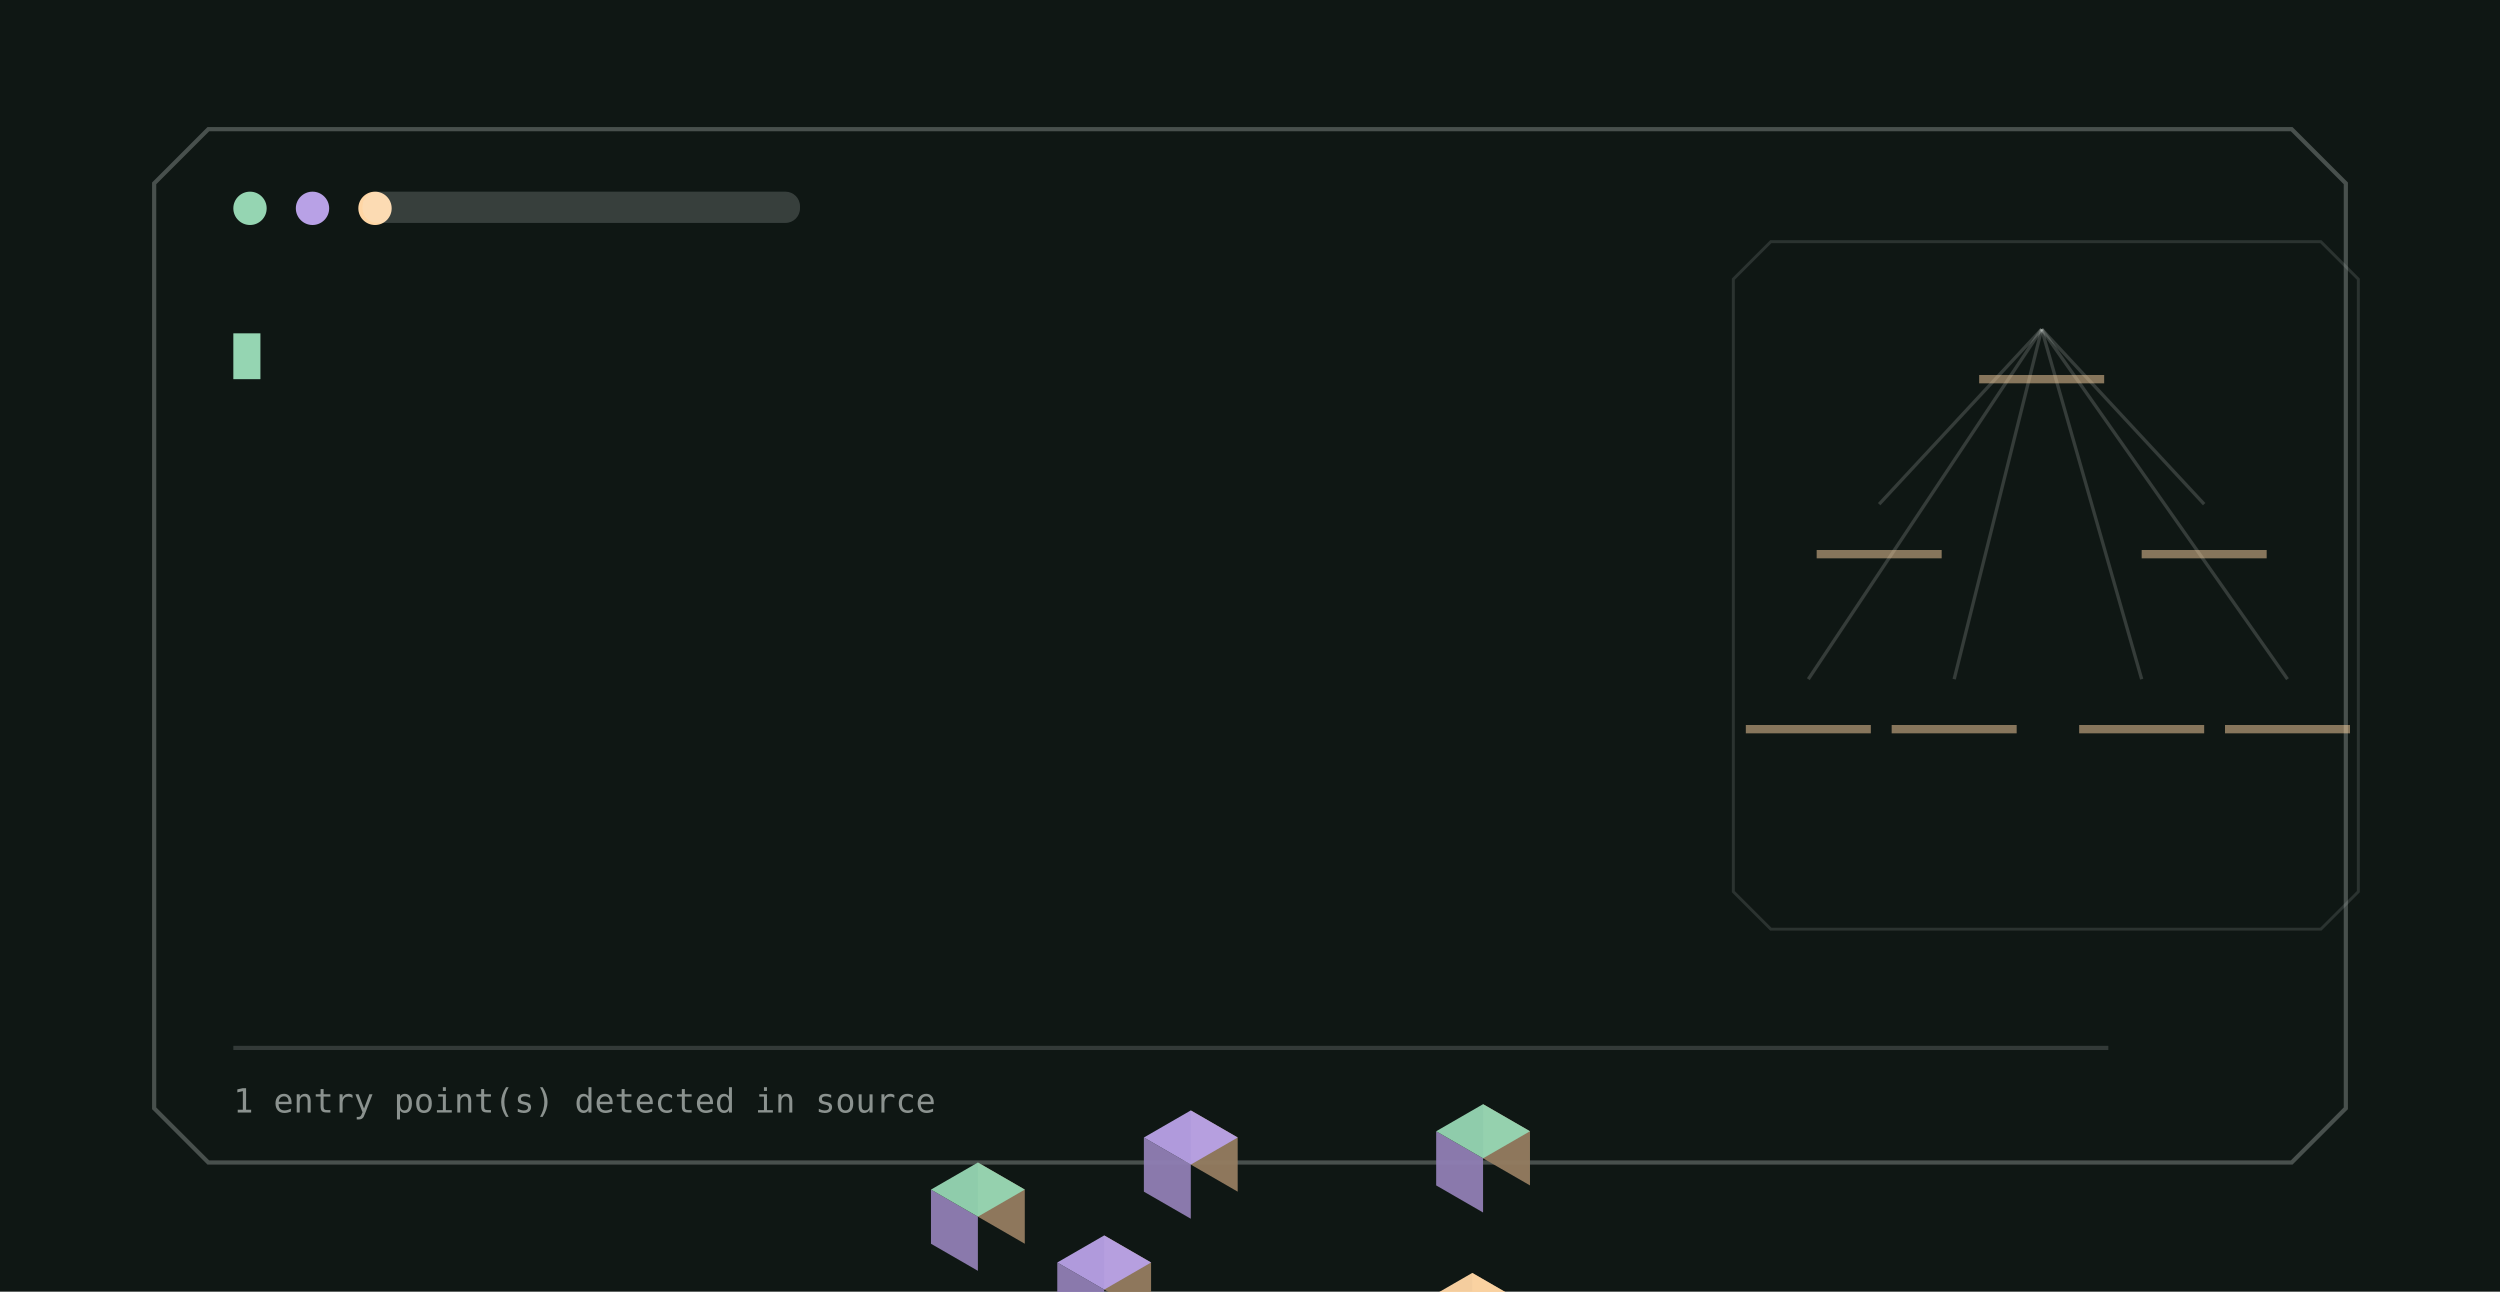
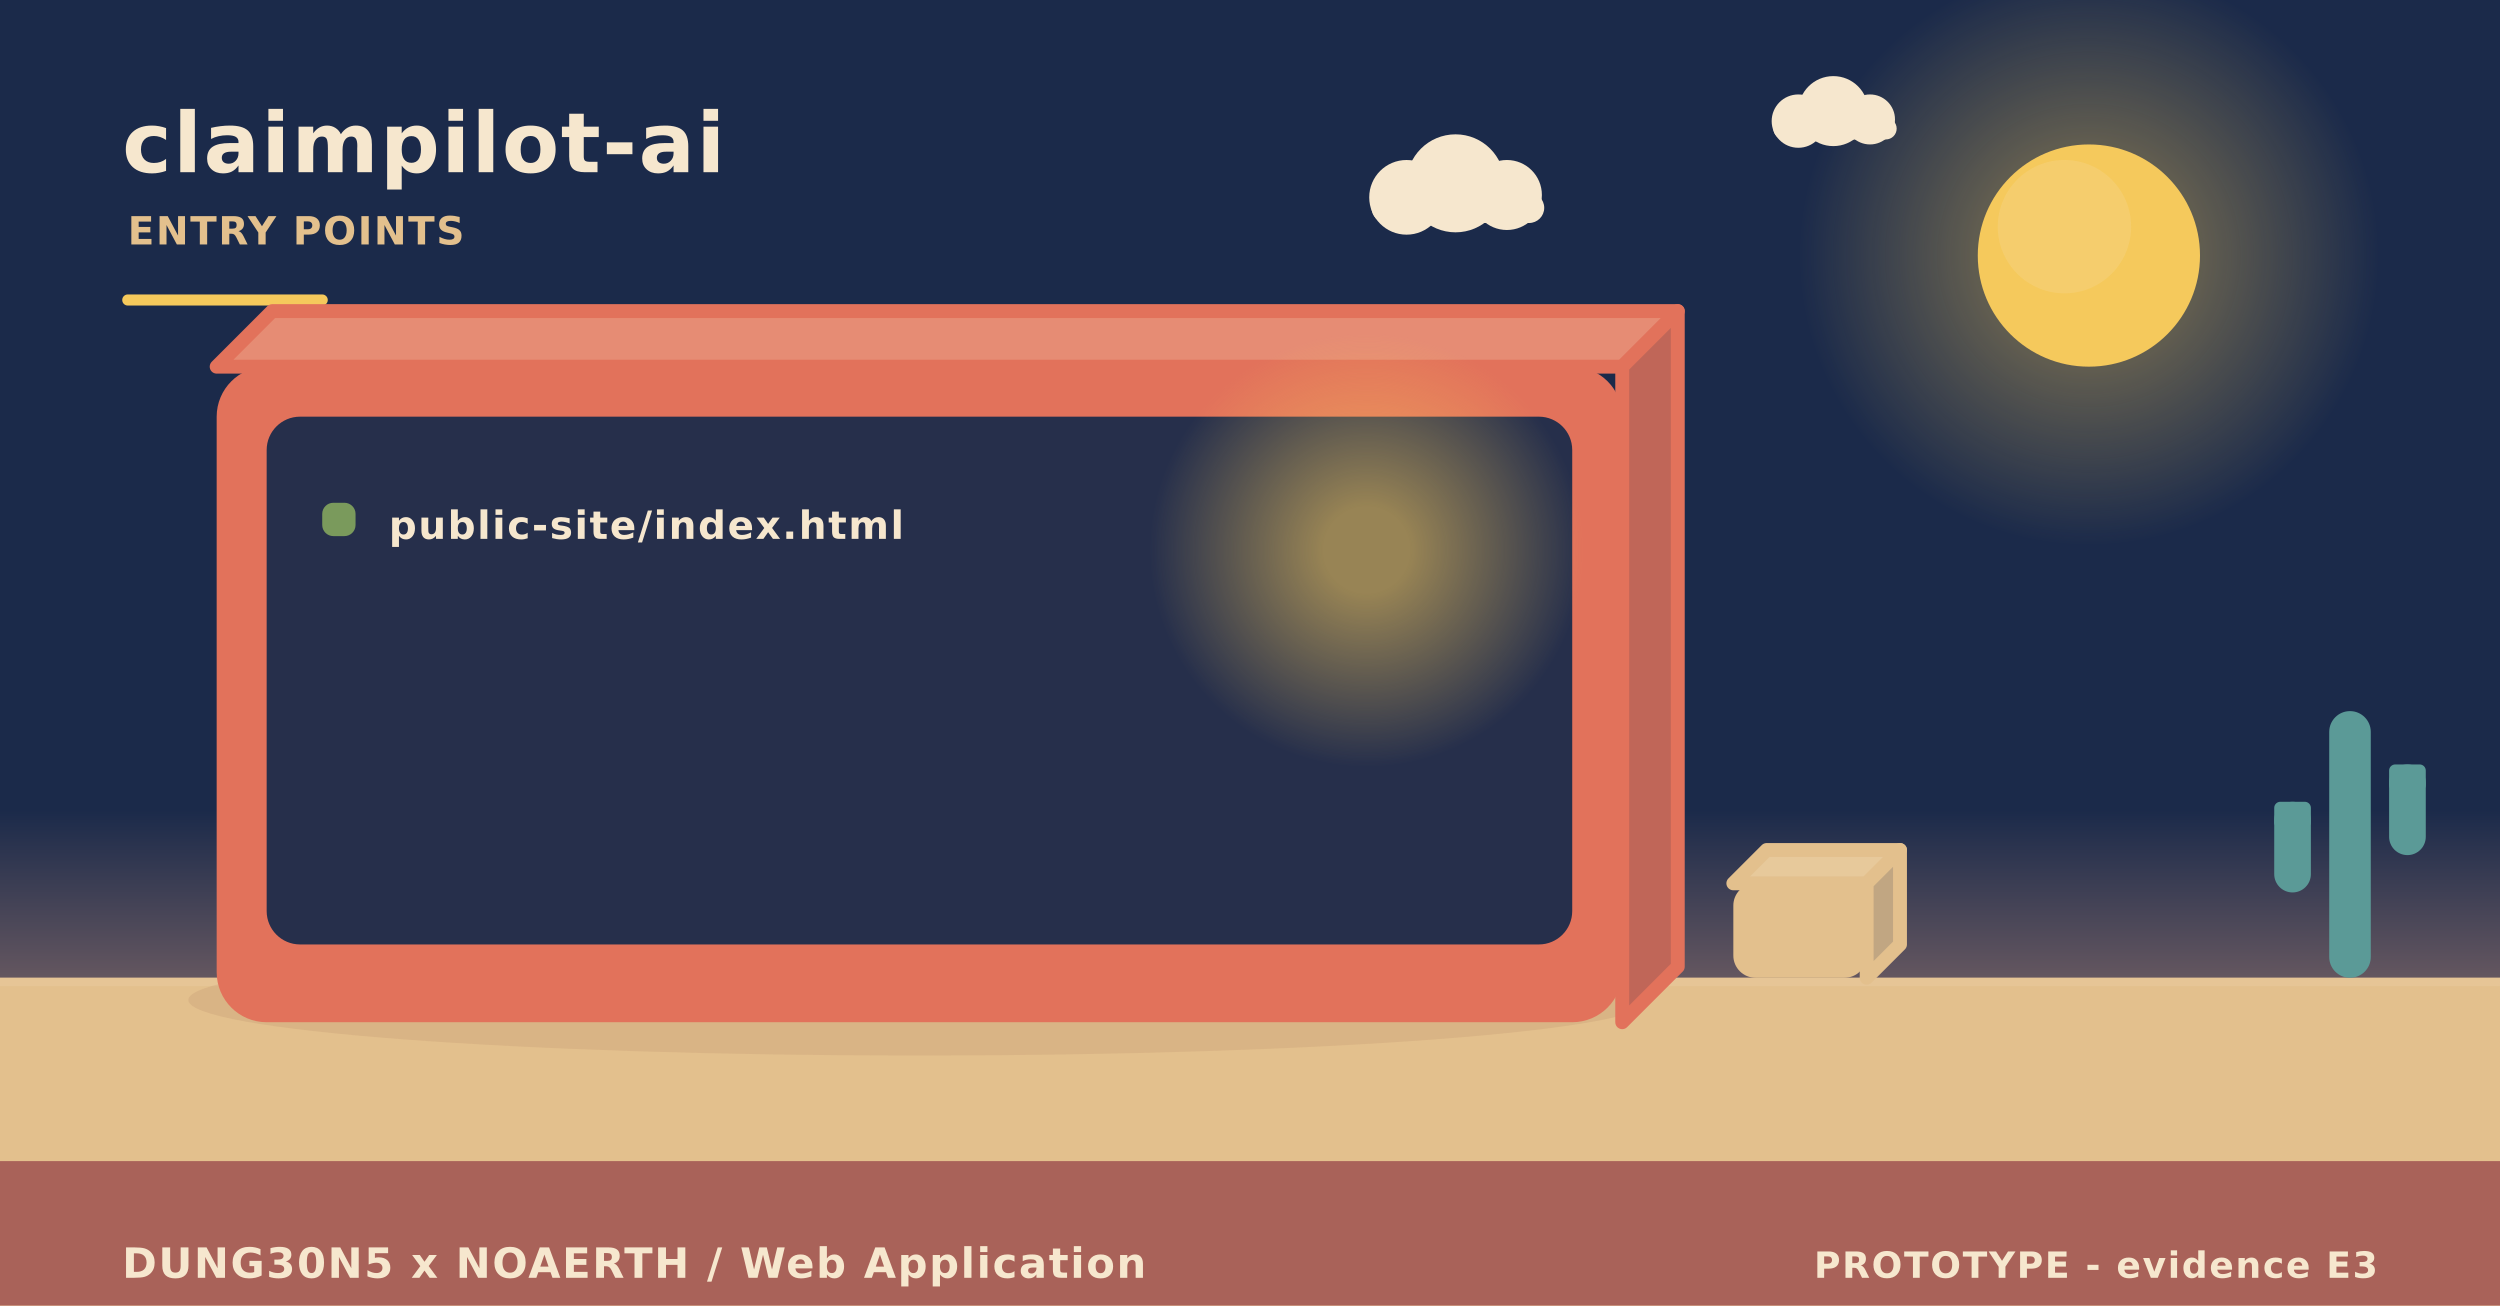
- <svg xmlns="http://www.w3.org/2000/svg" viewBox="0 0 1200 620" width="1200" height="620" role="img" aria-label="claimpilot-ai command surface">
-   <rect width="1200" height="620" fill="#0f1714" />
-   <defs>
-     <linearGradient id="gt" x1="0" y1="0" x2="1" y2="1">
-       <stop offset="0%" stop-color="#95d5b2" />
-       <stop offset="100%" stop-color="#b8a1e6" />
-     </linearGradient>
-   </defs>
-   <path d="M100.00,62.00 H1100.00 L1126.00,88.00 V532.00 L1100.00,558.00 H100.00 L74.00,532.00 V88.00 Z" fill="none" stroke="rgba(240,248,244,0.300)" stroke-width="2.00" opacity="0.85" />
-   <circle cx="120.00" cy="100.00" r="8.00" fill="#95d5b2" opacity="1.00" />
-   <circle cx="150.00" cy="100.00" r="8.00" fill="#b8a1e6" opacity="1.00" />
-   <circle cx="180.00" cy="100.00" r="8.00" fill="#ffd6a5" opacity="1.00" />
-   <rect x="174.00" y="92.00" width="210.00" height="15.00" rx="7.00" fill="rgba(240,248,244,0.180)" opacity="1.00" />
-   <text x="112" y="148" font-family="ui-monospace,SFMono-Regular,Menlo,monospace" font-size="21" fill="rgba(240,248,244,0.800)" opacity="0">public-site/index.html<animate attributeName="opacity" values="0;1;1;0" dur="1.5s" begin="0.0s" repeatCount="indefinite" />
-   </text>
-   <rect x="112" y="160" width="13" height="22" fill="#95d5b2">
-     <animate attributeName="opacity" values="1;0;1" dur="1.05s" begin="0s" repeatCount="indefinite" />
-   </rect>
-   <path d="M850.00,116.00 H1114.00 L1132.00,134.00 V428.00 L1114.00,446.00 H850.00 L832.00,428.00 V134.00 Z" fill="none" stroke="rgba(240,248,244,0.180)" stroke-width="1.40" opacity="0.70" />
-   <line x1="980.00" y1="158.00" x2="902.00" y2="242.00" stroke="rgba(240,248,244,0.300)" stroke-width="1.60" opacity="0.55" />
-   <line x1="980.00" y1="158.00" x2="1058.00" y2="242.00" stroke="rgba(240,248,244,0.300)" stroke-width="1.60" opacity="0.55" />
-   <line x1="980.00" y1="158.00" x2="868.00" y2="326.00" stroke="rgba(240,248,244,0.300)" stroke-width="1.60" opacity="0.55" />
-   <line x1="980.00" y1="158.00" x2="938.00" y2="326.00" stroke="rgba(240,248,244,0.300)" stroke-width="1.60" opacity="0.55" />
-   <line x1="980.00" y1="158.00" x2="1028.00" y2="326.00" stroke="rgba(240,248,244,0.300)" stroke-width="1.60" opacity="0.55" />
-   <line x1="980.00" y1="158.00" x2="1098.00" y2="326.00" stroke="rgba(240,248,244,0.300)" stroke-width="1.60" opacity="0.55" />
-   <polygon points="711.87,556.00 734.39,569.00 734.39,543.00 711.87,530.00" fill="#947c60" opacity="0.95" />
-   <polygon points="689.36,569.00 711.87,582.00 711.87,556.00 689.36,543.00" fill="#907eb3" opacity="0.95" />
-   <polygon points="711.87,530.00 734.39,543.00 711.87,556.00 689.36,543.00" fill="#95d5b2" opacity="0.95" />
+ <svg xmlns="http://www.w3.org/2000/svg" width="900" height="470" viewBox="0 0 900 470" role="img" aria-label="claimpilot-ai - how it is operated">
+   <linearGradient id="skyt" x1="0" y1="0" x2="0" y2="1">
+     <stop offset="0" stop-color="#1b2a4a" />
+     <stop offset="0.62" stop-color="#1b2a4a" />
+     <stop offset="1" stop-color="#f3ad8a" />
+   </linearGradient>
+   <rect width="900" height="470" fill="url(#skyt)" />
+   <radialGradient id="sunt">
+     <stop offset="0.35" stop-color="#f5c95c" stop-opacity="0.34" />
+     <stop offset="1" stop-color="#f5c95c" stop-opacity="0" />
+   </radialGradient>
+   <circle cx="752" cy="92" r="104" fill="url(#sunt)" />
+   <circle cx="752" cy="92" r="40" fill="#f5c95c" />
+   <circle cx="743.2" cy="81.6" r="24" fill="#f5d27e" opacity="0.5" />
  <g>
-     <rect x="950.00" y="180.00" width="60.00" height="4.00" rx="0.00" fill="rgba(255,214,165,0.500)" opacity="1.00" />
-     <animate attributeName="opacity" values="0.25;1.0;0.25" dur="9.5s" begin="0.0s" repeatCount="indefinite" />
+     <circle cx="524" cy="66" r="17.64" fill="#f6e7ce" />
+     <circle cx="506.36" cy="71.04" r="13.44" fill="#f6e7ce" />
+     <circle cx="542.48" cy="70.2" r="12.6" fill="#f6e7ce" />
+     <rect x="493.76" y="69.36" width="62.16" height="10.92" rx="5.46" fill="#f6e7ce" />
+     <animateTransform attributeName="transform" type="translate" values="0 0;24 0;0 0" dur="36s" begin="0s" repeatCount="indefinite" />
  </g>
-   <polygon points="571.58,559.00 594.09,572.00 594.09,546.00 571.58,533.00" fill="#947c60" opacity="0.95" />
-   <polygon points="549.06,572.00 571.58,585.00 571.58,559.00 549.06,546.00" fill="#907eb3" opacity="0.95" />
-   <polygon points="571.58,533.00 594.09,546.00 571.58,559.00 549.06,546.00" fill="#b8a1e6" opacity="0.95" />
  <g>
-     <rect x="872.00" y="264.00" width="60.00" height="4.00" rx="0.00" fill="rgba(255,214,165,0.500)" opacity="1.00" />
-     <animate attributeName="opacity" values="0.25;1.0;0.25" dur="9.5s" begin="0.4s" repeatCount="indefinite" />
+     <circle cx="660" cy="40" r="12.6" fill="#f6e7ce" />
+     <circle cx="647.4" cy="43.6" r="9.6" fill="#f6e7ce" />
+     <circle cx="673.2" cy="43" r="9" fill="#f6e7ce" />
+     <rect x="638.4" y="42.4" width="44.4" height="7.8" rx="3.9" fill="#f6e7ce" />
+     <animateTransform attributeName="transform" type="translate" values="0 0;-18 0;0 0" dur="46s" begin="3s" repeatCount="indefinite" />
  </g>
-   <polygon points="706.68,637.00 729.19,650.00 729.19,624.00 706.68,611.00" fill="#947c60" opacity="0.95" />
-   <polygon points="684.16,650.00 706.68,663.00 706.68,637.00 684.16,624.00" fill="#907eb3" opacity="0.95" />
-   <polygon points="706.68,611.00 729.19,624.00 706.68,637.00 684.16,624.00" fill="#ffd6a5" opacity="0.95" />
+   <rect x="0" y="352" width="900" height="118" fill="#e3c08d" />
+   <rect x="0" y="352" width="900" height="3" fill="#e6c596" />
+   <text x="44" y="62" font-family="Verdana,DejaVu Sans,sans-serif" font-size="30" font-weight="700" letter-spacing="0.6" fill="#f6e7ce" text-anchor="start">claimpilot-ai</text>
+   <text x="46" y="88" font-family="Verdana,DejaVu Sans,sans-serif" font-size="14" font-weight="700" letter-spacing="0.6" fill="#e3c08d" text-anchor="start">ENTRY POINTS</text>
+   <rect x="44" y="106" width="74" height="4" rx="2" fill="#f5c95c" />
+   <ellipse cx="331" cy="360" rx="263.2" ry="20" fill="rgba(138,90,68,0.11)" />
+   <path d="M78,132 L584,132 L604,112 L98,112 Z" fill="#e68c74" stroke="#e2725b" stroke-width="5" stroke-linejoin="round" />
+   <path d="M584,132 L604,112 L604,348 L584,368 Z" fill="#c06658" stroke="#e2725b" stroke-width="5" stroke-linejoin="round" />
+   <rect x="78" y="132" width="506" height="236" rx="18" fill="#e2725b" />
+   <rect x="96" y="150" width="470" height="190" rx="12" fill="#1b2a4a" opacity="0.94" />
+   <radialGradient id="lamp73401">
+     <stop offset="0.2" stop-color="#f5c95c" stop-opacity="0.55" />
+     <stop offset="1" stop-color="#f5c95c" stop-opacity="0" />
+   </radialGradient>
+   <circle cx="492" cy="198" r="78" fill="url(#lamp73401)" />
+   <rect x="116" y="181" width="12" height="12" rx="4" fill="#7a9a5c" />
  <g>
-     <rect x="1028.00" y="264.00" width="60.00" height="4.00" rx="0.00" fill="rgba(255,214,165,0.500)" opacity="1.00" />
-     <animate attributeName="opacity" values="0.25;1.0;0.25" dur="9.5s" begin="0.8s" repeatCount="indefinite" />
+     <text x="140" y="194" font-family="Verdana,DejaVu Sans,sans-serif" font-size="14" font-weight="700" letter-spacing="0.6" fill="#f6e7ce" text-anchor="start">public-site/index.html</text>
+     <animateTransform attributeName="transform" type="translate" values="0 10;0 0" dur="0.7s" begin="0.4s" fill="freeze" />
  </g>
-   <polygon points="469.39,584.00 491.90,597.00 491.90,571.00 469.39,558.00" fill="#947c60" opacity="0.95" />
-   <polygon points="446.87,597.00 469.39,610.00 469.39,584.00 446.87,571.00" fill="#907eb3" opacity="0.95" />
-   <polygon points="469.39,558.00 491.90,571.00 469.39,584.00 446.87,571.00" fill="#95d5b2" opacity="0.95" />
-   <g>
-     <rect x="838.00" y="348.00" width="60.00" height="4.00" rx="0.00" fill="rgba(255,214,165,0.500)" opacity="1.00" />
-     <animate attributeName="opacity" values="0.25;1.0;0.25" dur="9.5s" begin="1.2s" repeatCount="indefinite" />
-   </g>
-   <polygon points="530.01,619.00 552.52,632.00 552.52,606.00 530.01,593.00" fill="#947c60" opacity="0.95" />
-   <polygon points="507.49,632.00 530.01,645.00 530.01,619.00 507.49,606.00" fill="#907eb3" opacity="0.95" />
-   <polygon points="530.01,593.00 552.52,606.00 530.01,619.00 507.49,606.00" fill="#b8a1e6" opacity="0.95" />
-   <g>
-     <rect x="908.00" y="348.00" width="60.00" height="4.00" rx="0.00" fill="rgba(255,214,165,0.500)" opacity="1.00" />
-     <animate attributeName="opacity" values="0.25;1.0;0.25" dur="9.5s" begin="1.6s" repeatCount="indefinite" />
-   </g>
-   <polygon points="607.95,664.00 630.47,677.00 630.47,651.00 607.95,638.00" fill="#947c60" opacity="0.95" />
-   <polygon points="585.43,677.00 607.95,690.00 607.95,664.00 585.43,651.00" fill="#907eb3" opacity="0.95" />
-   <polygon points="607.95,638.00 630.47,651.00 607.95,664.00 585.43,651.00" fill="#ffd6a5" opacity="0.95" />
-   <g>
-     <rect x="998.00" y="348.00" width="60.00" height="4.00" rx="0.00" fill="rgba(255,214,165,0.500)" opacity="1.00" />
-     <animate attributeName="opacity" values="0.25;1.0;0.25" dur="9.5s" begin="2.0s" repeatCount="indefinite" />
-   </g>
-   <polygon points="668.57,699.00 691.09,712.00 691.09,686.00 668.57,673.00" fill="#947c60" opacity="0.95" />
-   <polygon points="646.05,712.00 668.57,725.00 668.57,699.00 646.05,686.00" fill="#907eb3" opacity="0.95" />
-   <polygon points="668.57,673.00 691.09,686.00 668.57,699.00 646.05,686.00" fill="#95d5b2" opacity="0.95" />
-   <g>
-     <rect x="1068.00" y="348.00" width="60.00" height="4.00" rx="0.00" fill="rgba(255,214,165,0.500)" opacity="1.00" />
-     <animate attributeName="opacity" values="0.25;1.0;0.25" dur="9.5s" begin="2.4s" repeatCount="indefinite" />
-   </g>
-   <rect x="112.00" y="502.00" width="900.00" height="2.00" rx="0.00" fill="rgba(240,248,244,0.160)" opacity="1.00" />
-   <text x="112" y="534" font-family="ui-monospace,Menlo,monospace" font-size="16" fill="rgba(240,248,244,0.550)">1 entry point(s) detected in source</text>
+   <path d="M624,318 L672,318 L684,306 L636,306 Z" fill="#e7c99b" stroke="#e3c08d" stroke-width="5" stroke-linejoin="round" />
+   <path d="M672,318 L684,306 L684,340 L672,352 Z" fill="#c1a682" stroke="#e3c08d" stroke-width="5" stroke-linejoin="round" />
+   <rect x="624" y="318" width="48" height="34" rx="8" fill="#e3c08d" />
+   <rect x="838.52" y="256" width="14.96" height="96" rx="7.48" fill="#5b9a97" />
+   <rect x="818.72" y="288.64" width="13.2" height="32.64" rx="6.6" fill="#5b9a97" />
+   <rect x="818.72" y="288.64" width="13.2" height="9.6" rx="2.2" fill="#5b9a97" />
+   <rect x="860.08" y="275.2" width="13.2" height="32.64" rx="6.6" fill="#5b9a97" />
+   <rect x="860.08" y="275.2" width="13.2" height="9.6" rx="2.2" fill="#5b9a97" />
+   <rect x="0" y="418" width="900" height="52" rx="0" fill="#a65c56" opacity="0.94" />
+   <text x="44" y="460" font-family="Verdana,DejaVu Sans,sans-serif" font-size="15" font-weight="700" letter-spacing="0.6" fill="#f6e7ce" text-anchor="start">DUNG30N5 x NOAERTH  /  Web Application</text>
+   <text x="856" y="460" font-family="Verdana,DejaVu Sans,sans-serif" font-size="13" font-weight="700" letter-spacing="0.6" fill="#f6e7ce" text-anchor="end">PROTOTYPE  -  evidence E3</text>
</svg>
